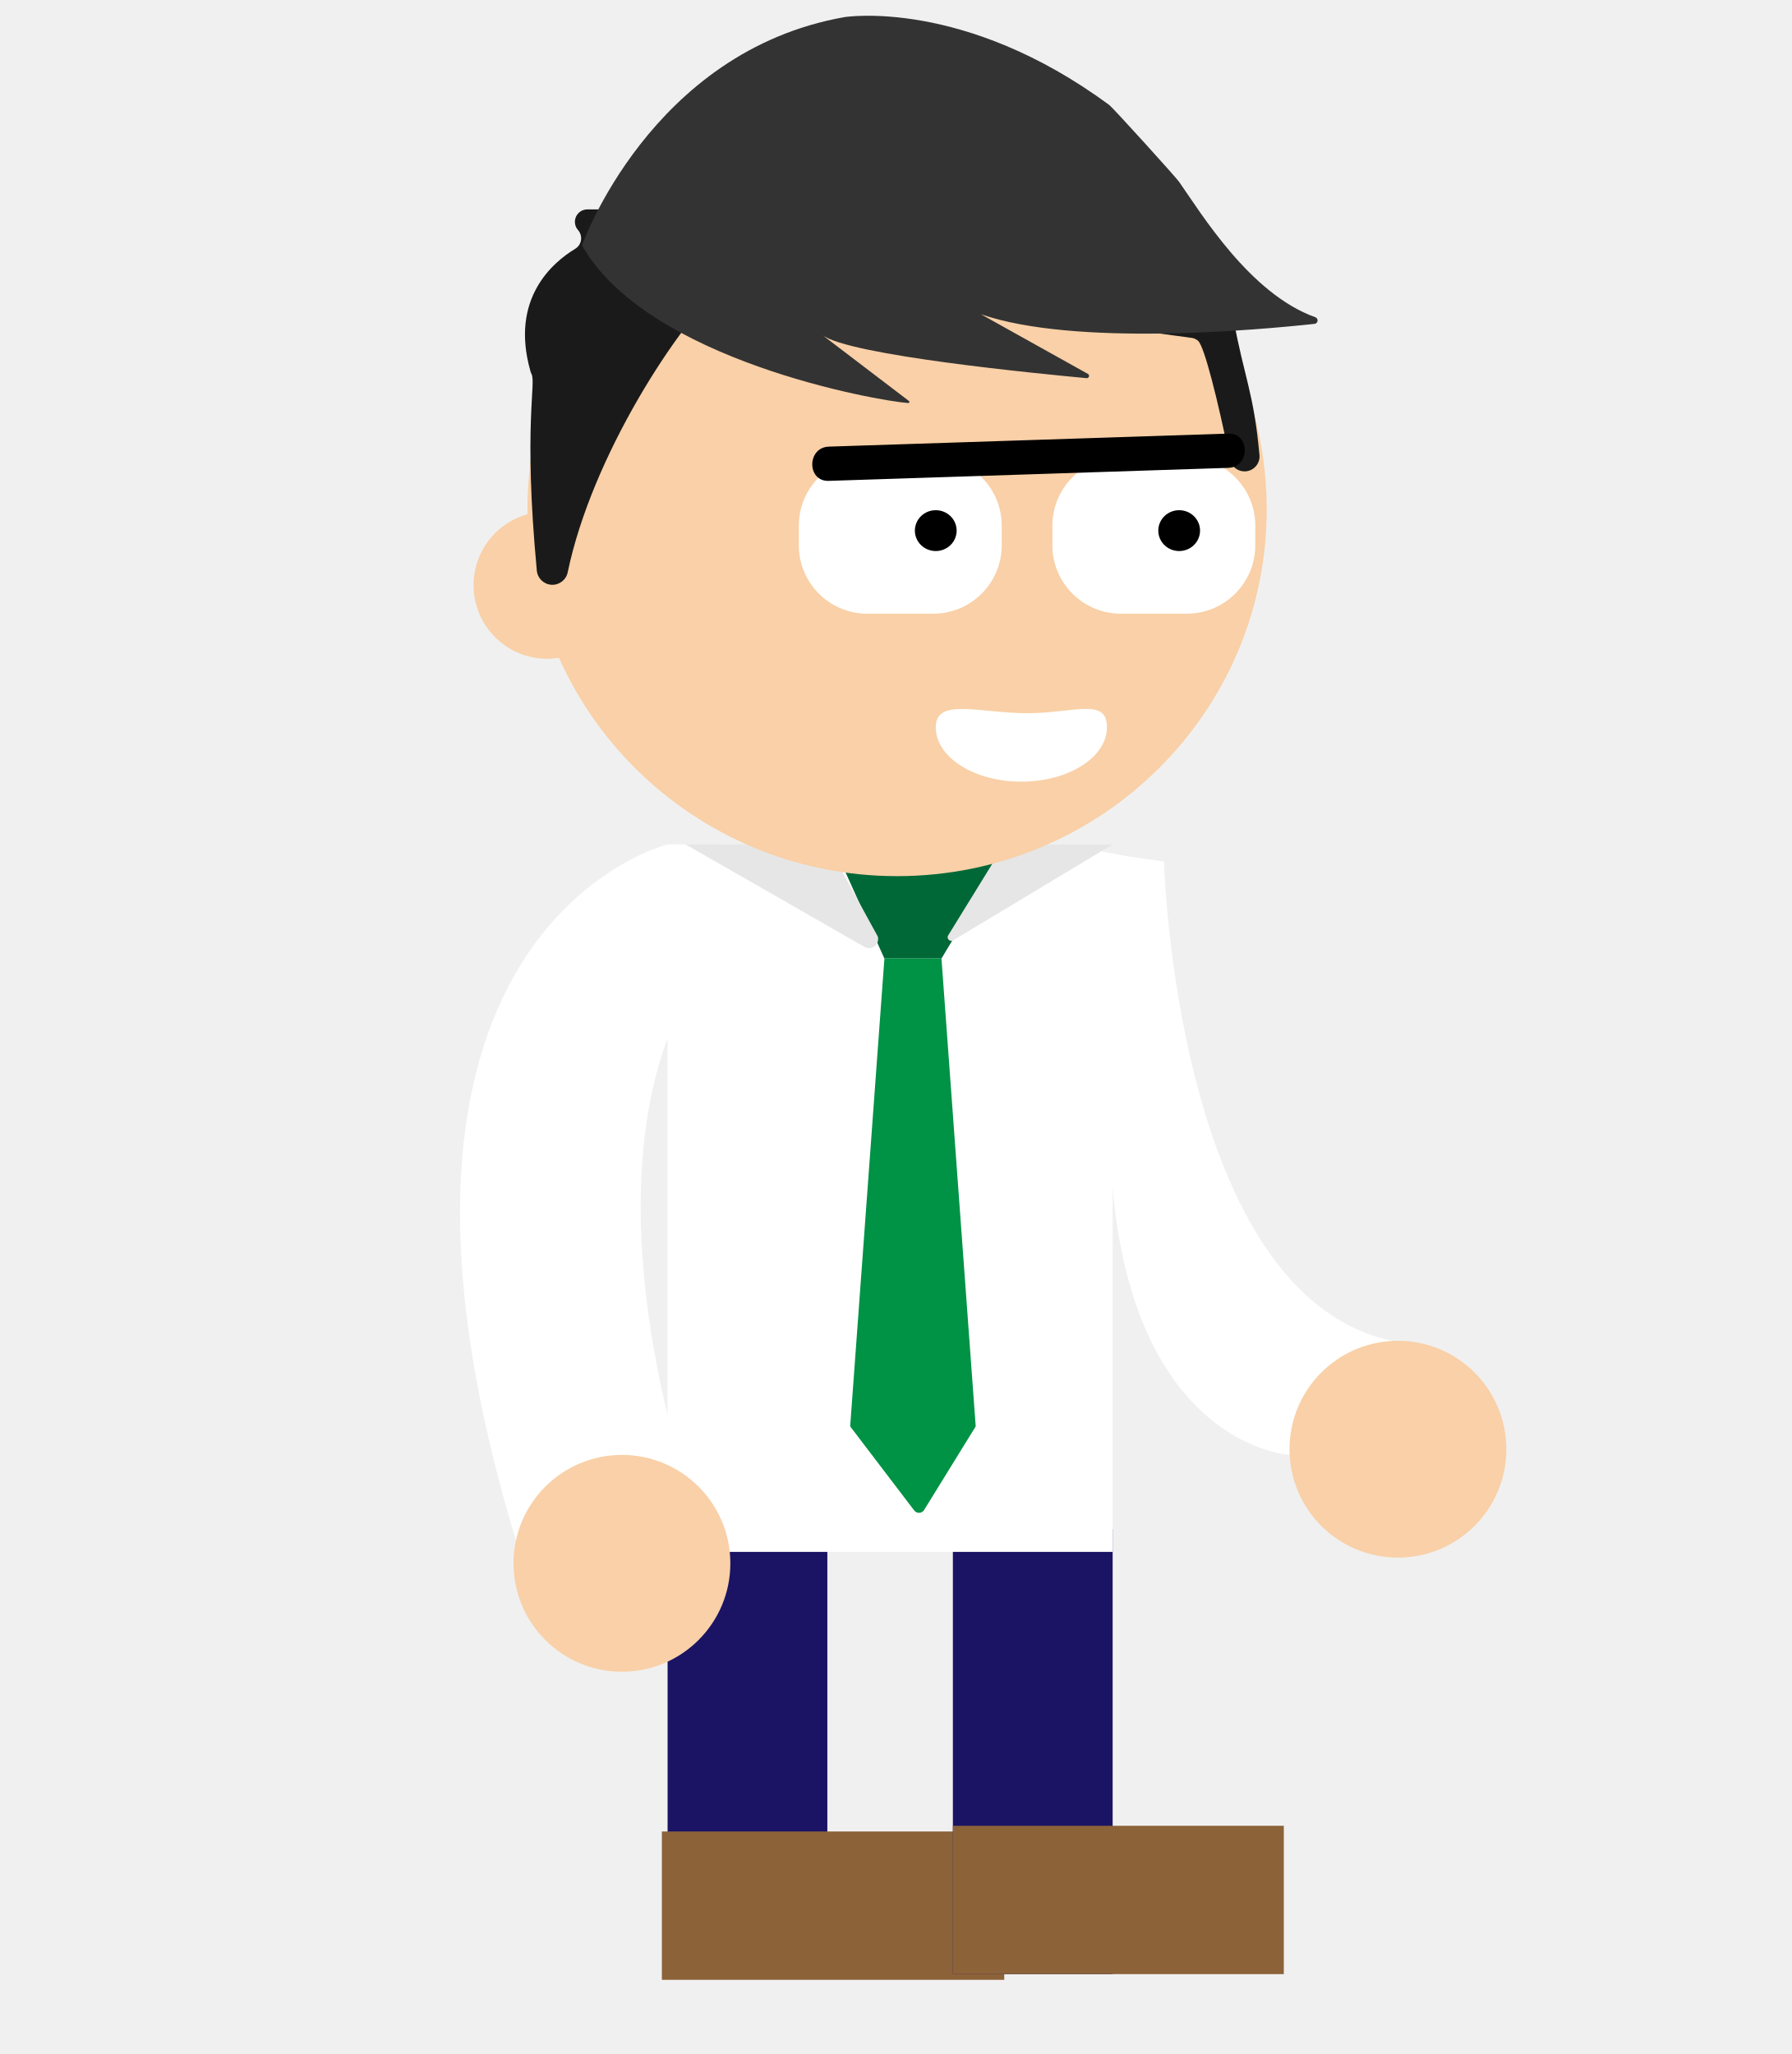
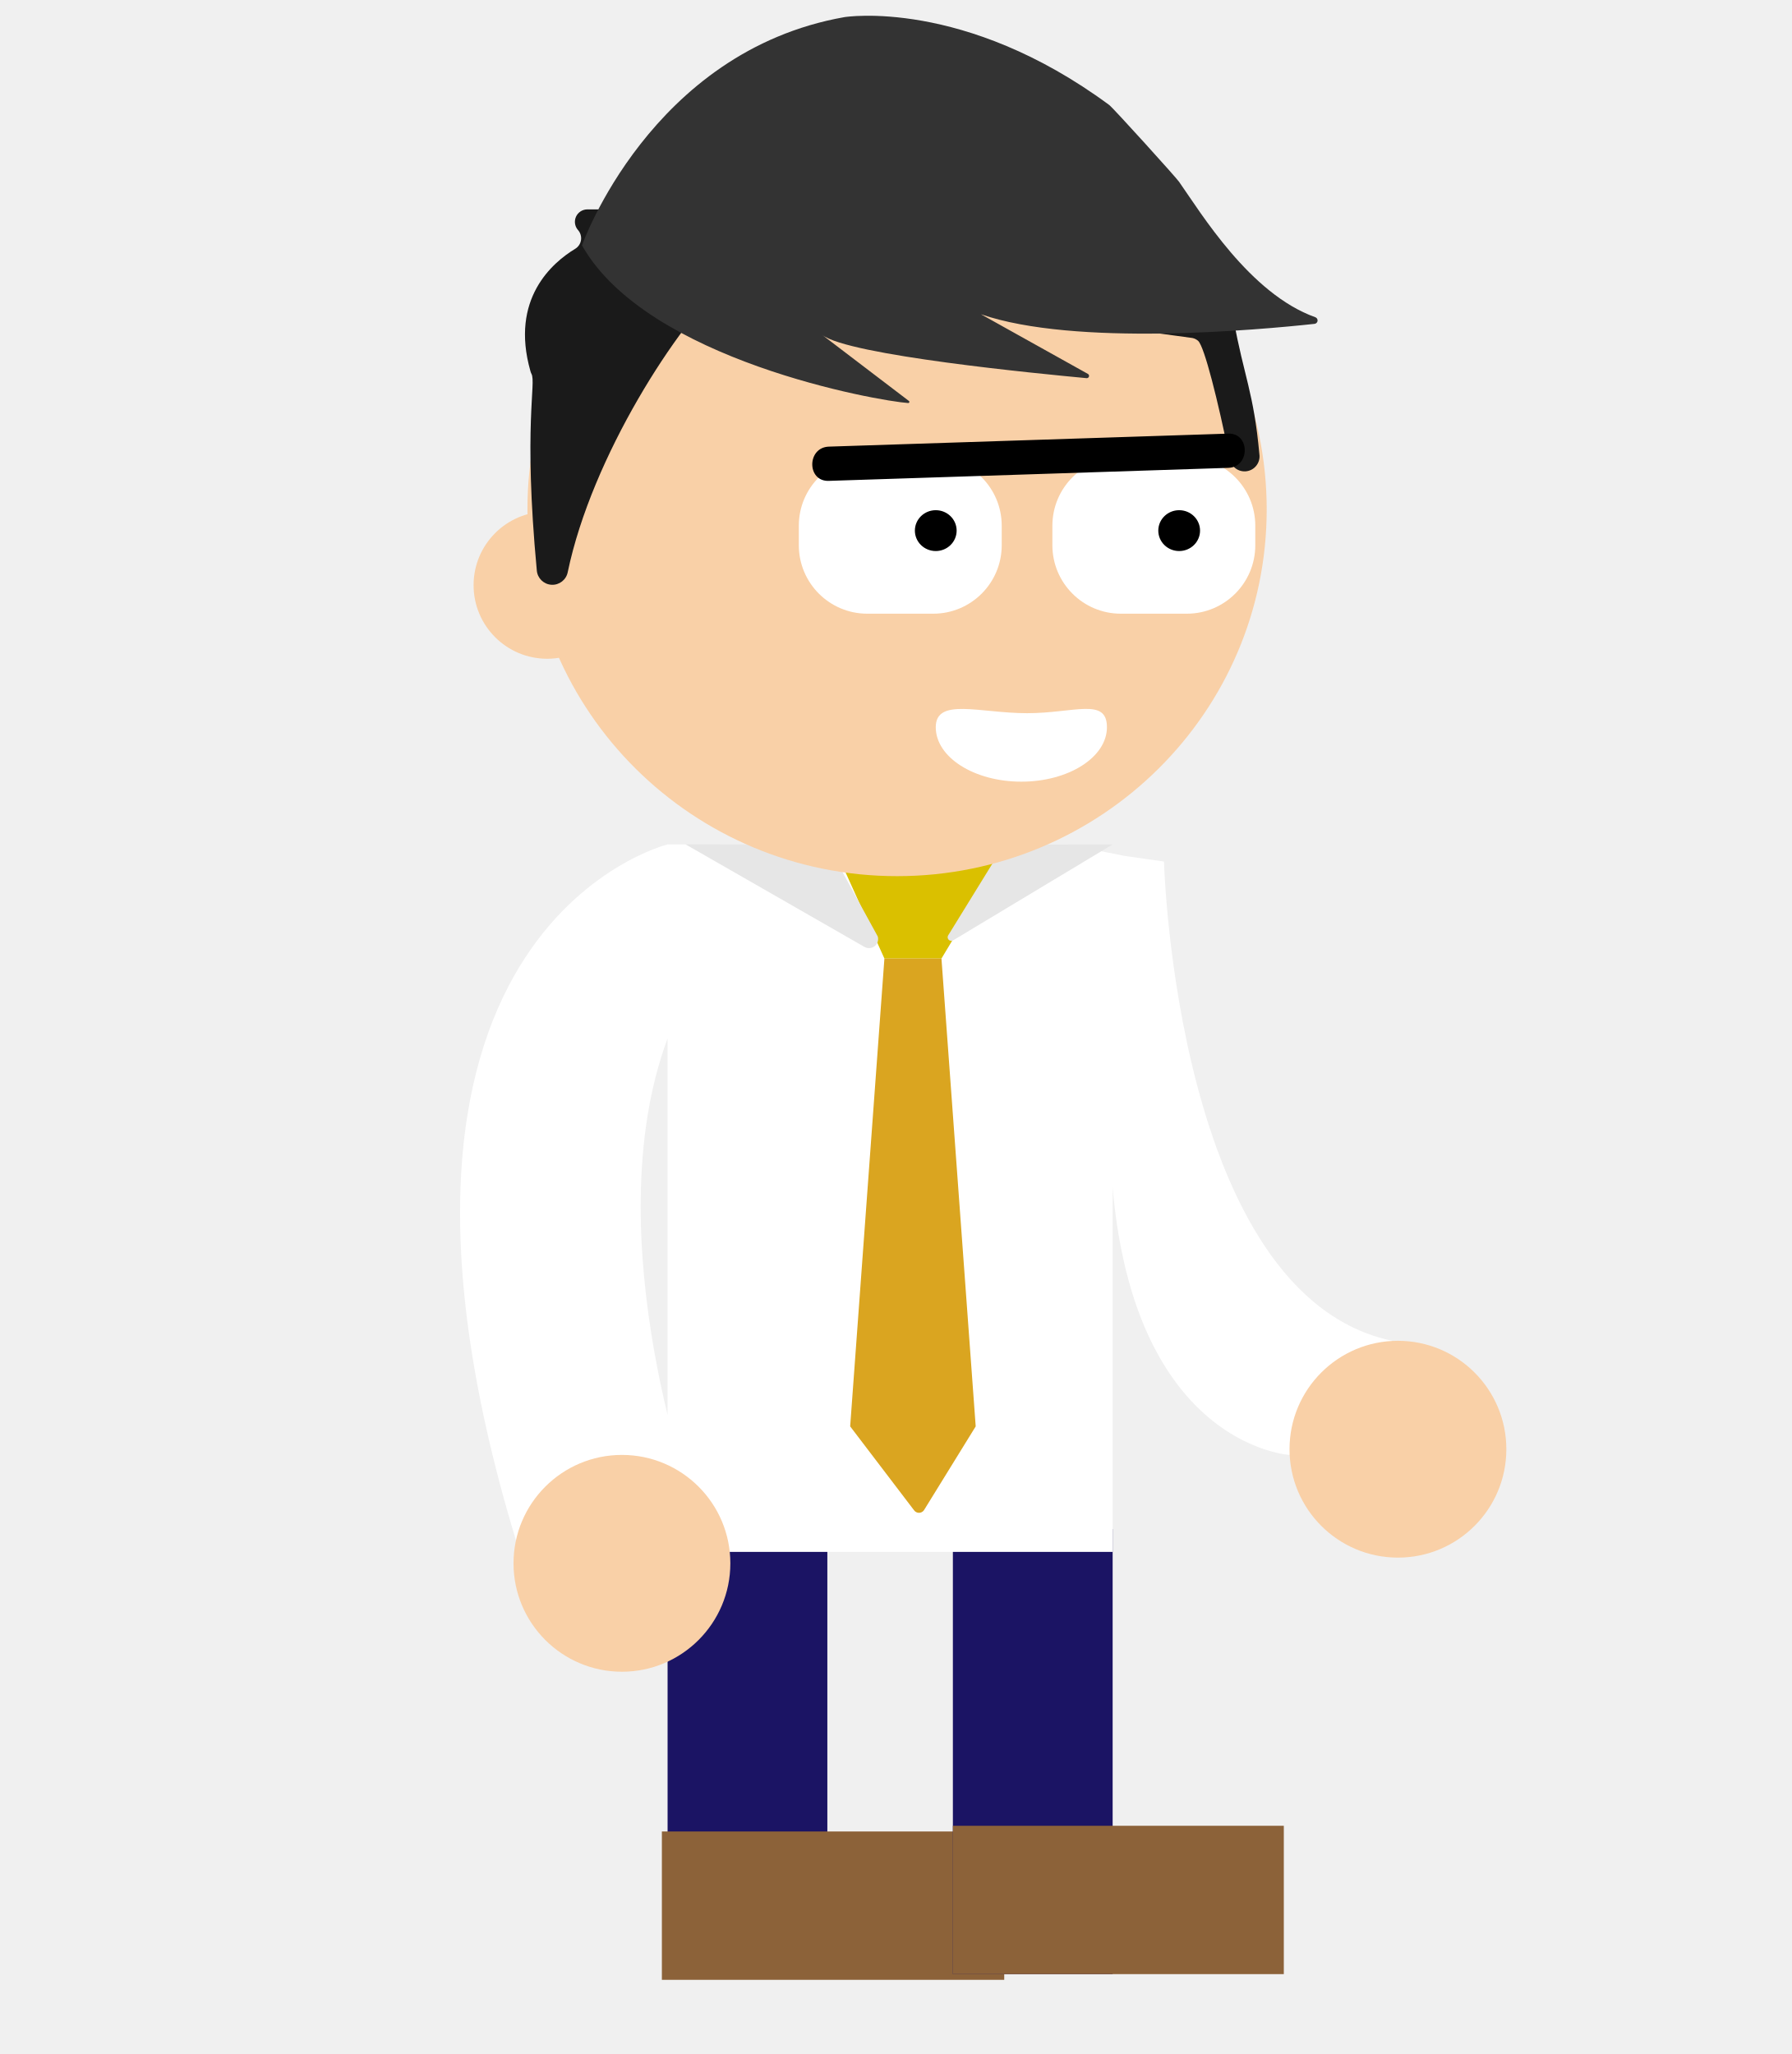
<svg xmlns="http://www.w3.org/2000/svg" height="180" viewBox="0 0 157 180" width="157">
  <path d="m58.5 133h14v40h-14z" fill="#1b1464" />
  <path d="m58 160.5h30v13h-30z" fill="#8c6239" />
  <path d="m83.5 134h14v39h-14z" fill="#1b1464" />
  <path d="m83.5 160h29v13h-29z" fill="#8c6239" />
  <path d="m97.5 92v44h-39v-45c-6.5 17.5 2.5 41.5 2.5 41.5l-15 5c-18-56 12.5-63.5 12.5-63.5h35l5 1 3.5.5s1 38 20 42l-9 10s-18-1-15.5-35.5" fill="#fff" />
  <circle cx="54.5" cy="137" fill="#f9d0a7" r="9.5" />
  <circle cx="122.5" cy="127" fill="#f9d0a7" r="9.5" />
-   <path d="m72.99 74 4.51 10h5l6-10z" fill="#006837" />
-   <path d="m77.5 84-3 41 5.59 7.34a.53.53 0 0 0 .88 0l4.53-7.34-3-41z" fill="#009245" />
+   <path d="m72.99 74 4.51 10h5l6-10z" fill="#DAC000" />
+   <path d="m77.5 84-3 41 5.59 7.34a.53.53 0 0 0 .88 0l4.53-7.34-3-41z" fill="#DAA520" />
  <path d="m72.5 74 4.42 8.07a.8.8 0 0 1 -1.17.91l-15.7-9z" fill="#e6e6e6" />
  <path d="m83.07 82 4.93-8h9.5l-14 8.42a.32.32 0 0 1 -.43-.42z" fill="#e6e6e6" />
  <ellipse cx="78.61" cy="44.64" fill="#f9d0a7" rx="32.39" ry="32.14" />
  <circle cx="47.95" cy="51.28" fill="#f9d0a7" r="6.45" />
  <path d="m97 63.73c0 2.63-3.36 4.77-7.5 4.77s-7.5-2.14-7.5-4.77 3.86-1.23 8-1.23 7-1.41 7 1.23z" fill="#fff" />
  <path d="m110.36 39.81c-.5-5.47-1.36-6.81-2.26-11.81a1.09 1.09 0 0 0 -.58-.78l-22.76-11.57a1 1 0 0 0 -.63-.11l-22.37 2.81h-10.3a1.09 1.09 0 0 0 -.81 1.81 1.08 1.08 0 0 1 -.24 1.64c-2 1.21-5.73 4.39-3.93 10.72a1.17 1.17 0 0 0 .09.24c.44.8-.73 4.45.47 17.23a1.37 1.37 0 0 0 2.71.15c2.11-10.14 9.64-21.74 14.07-25.72a1.06 1.06 0 0 1 .92-.23l39.75 5.43a1.08 1.08 0 0 1 .51.26c.54.51 1.72 5.17 2.76 10.3a1.31 1.31 0 0 0 2.6-.37z" fill="#1a1a1a" />
  <path d="m79.59 35.32c-2.59-.17-22.91-3.74-28.59-13.82 0 0 6-17 23-20 0 0 10.46-1.7 23.2 7.7.37.28 5.86 6.35 6.12 6.73 1.92 2.73 6.2 9.82 11.94 11.87a.3.3 0 0 1 -.06.58c-5 .54-21 2-29.24-.84l9.36 5.22a.2.2 0 0 1 -.1.38c-4.14-.39-20.88-2-23.17-3.79l7.6 5.79a.1.1 0 0 1 -.06.18z" fill="#333" />
  <rect fill="#fff" height="13.71" rx="6" width="17.78" x="92.22" y="40.07" />
  <rect fill="#fff" height="13.71" rx="6" width="17.78" x="70" y="40.07" />
  <ellipse cx="82" cy="46.5" rx="1.33" ry="1.29" stroke="#000" stroke-miterlimit="10" />
  <ellipse cx="103.33" cy="46.5" rx="1.33" ry="1.29" stroke="#000" stroke-miterlimit="10" />
  <path d="m107.63 38-35 1.14c-1.93.07-1.94 3.07 0 3l35-1.14c1.93-.06 1.93-3.06 0-3z" />
</svg>
